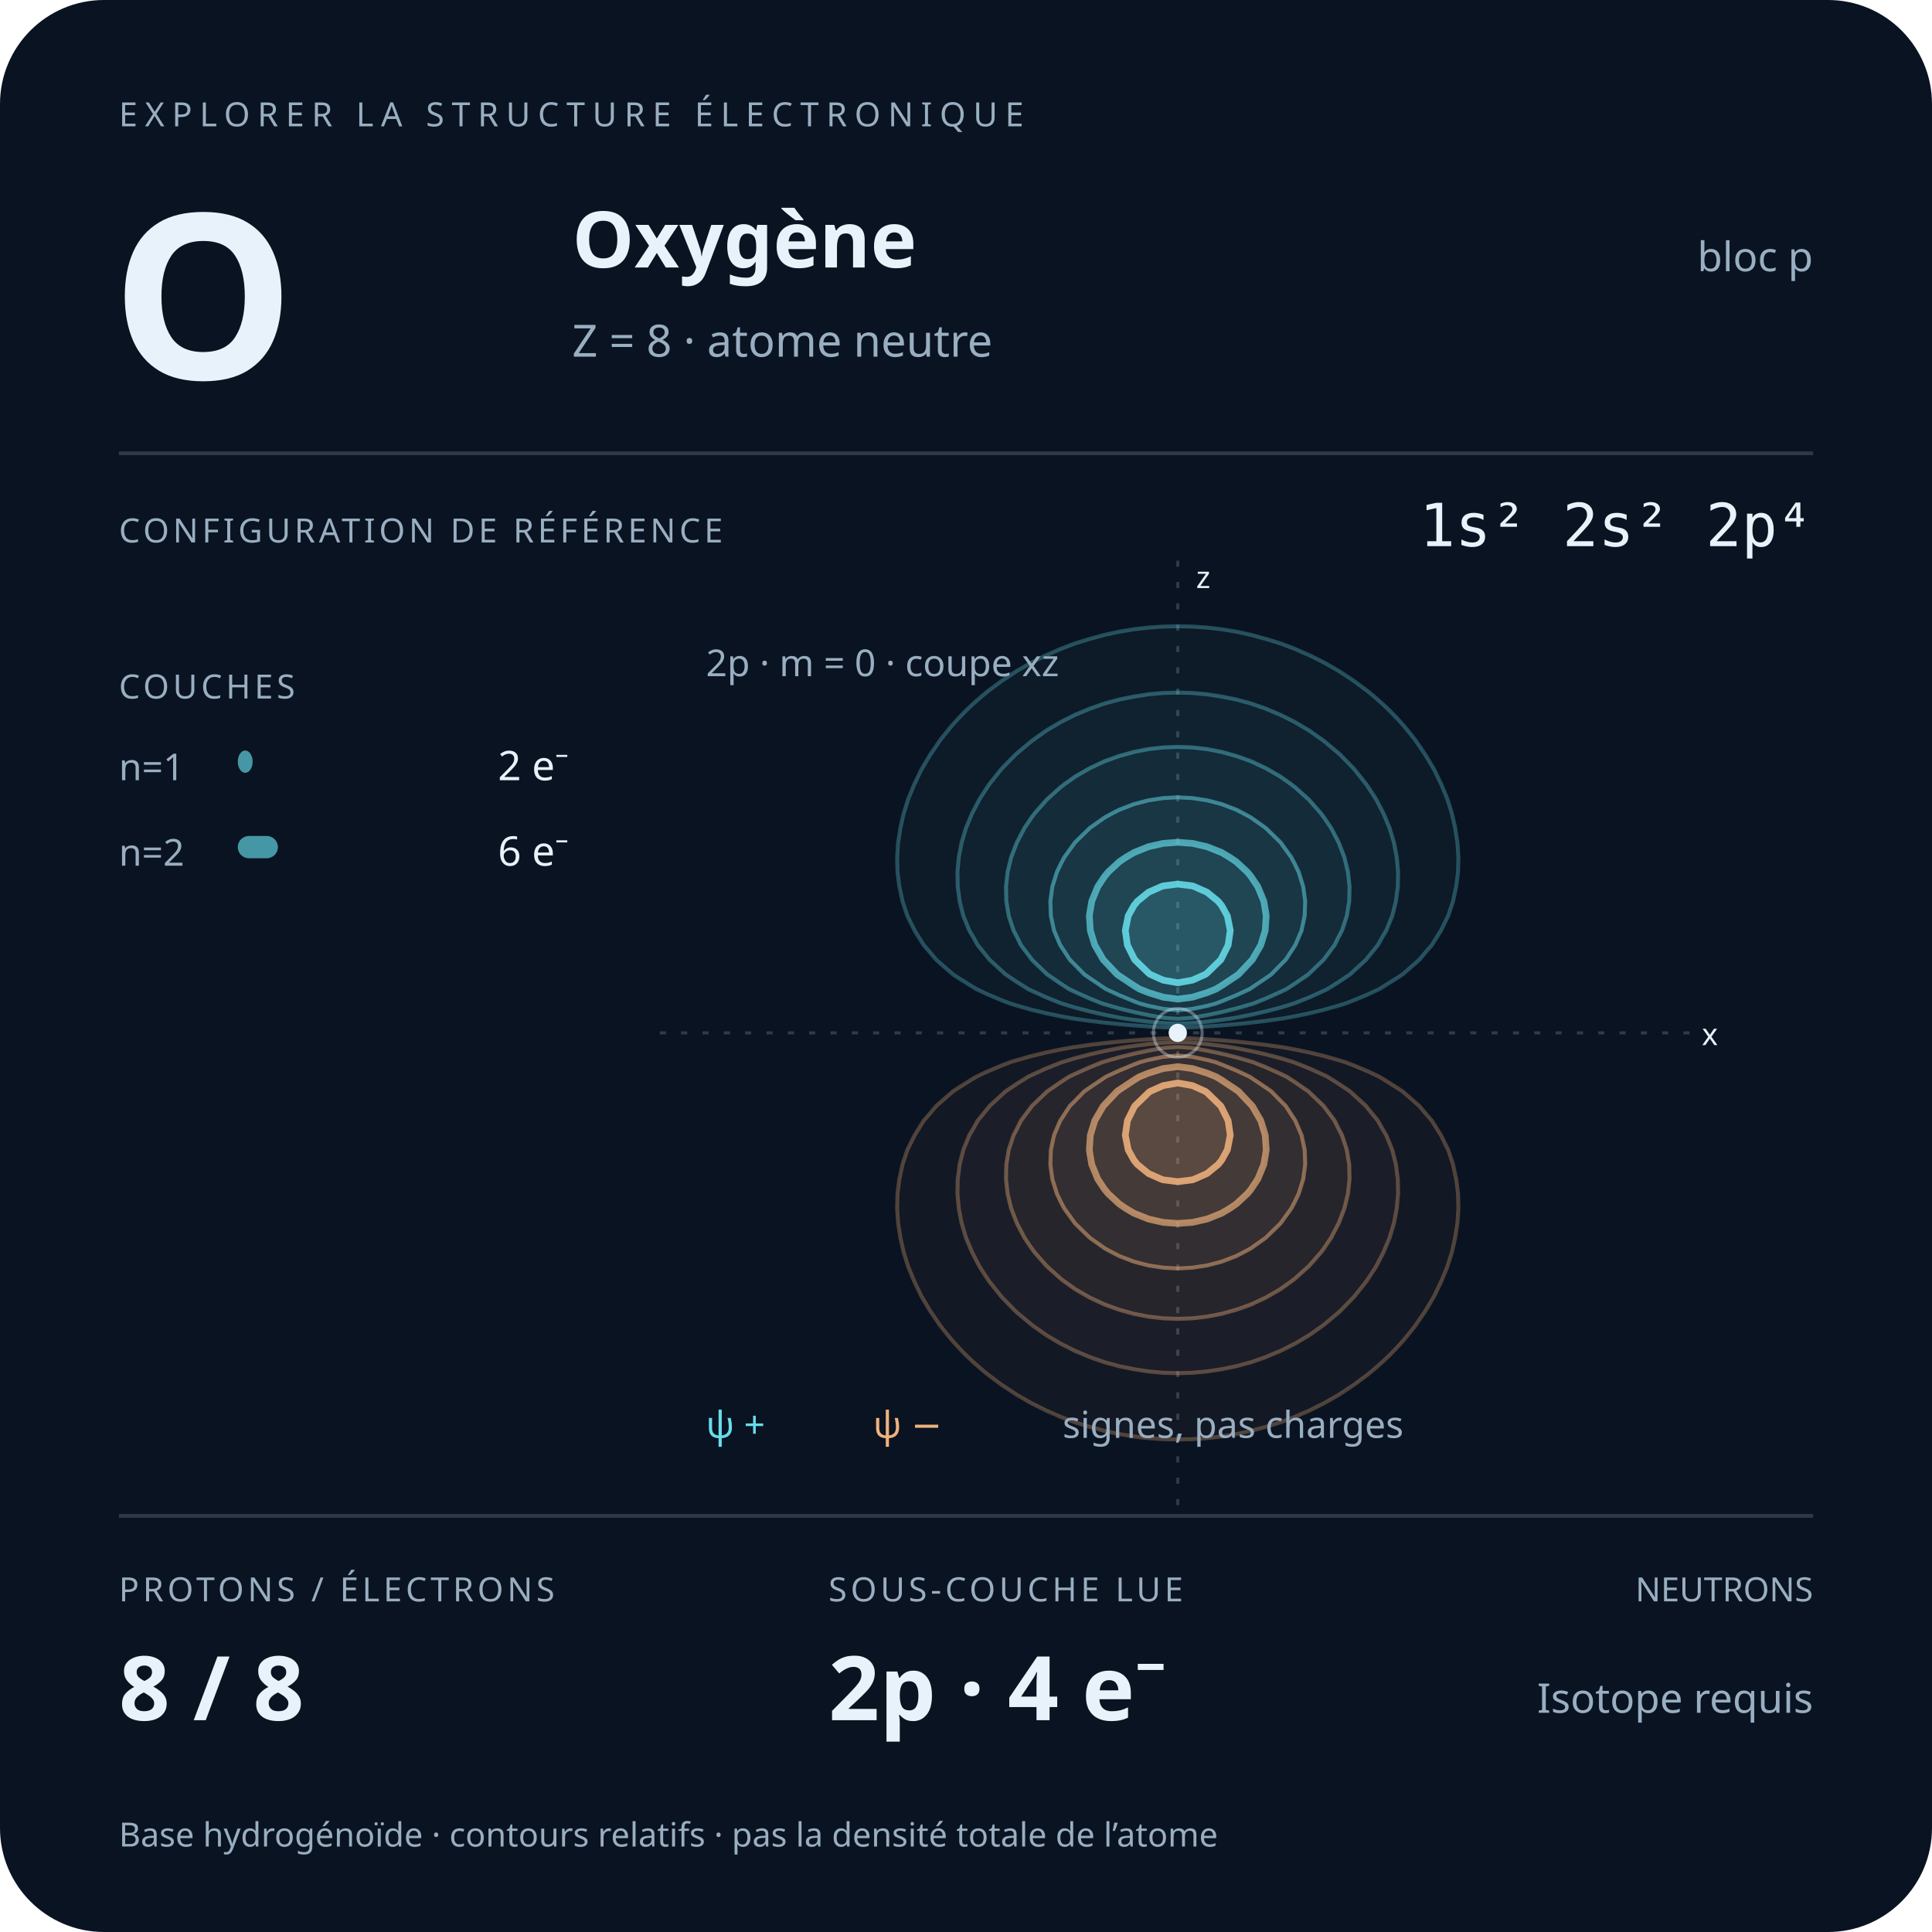
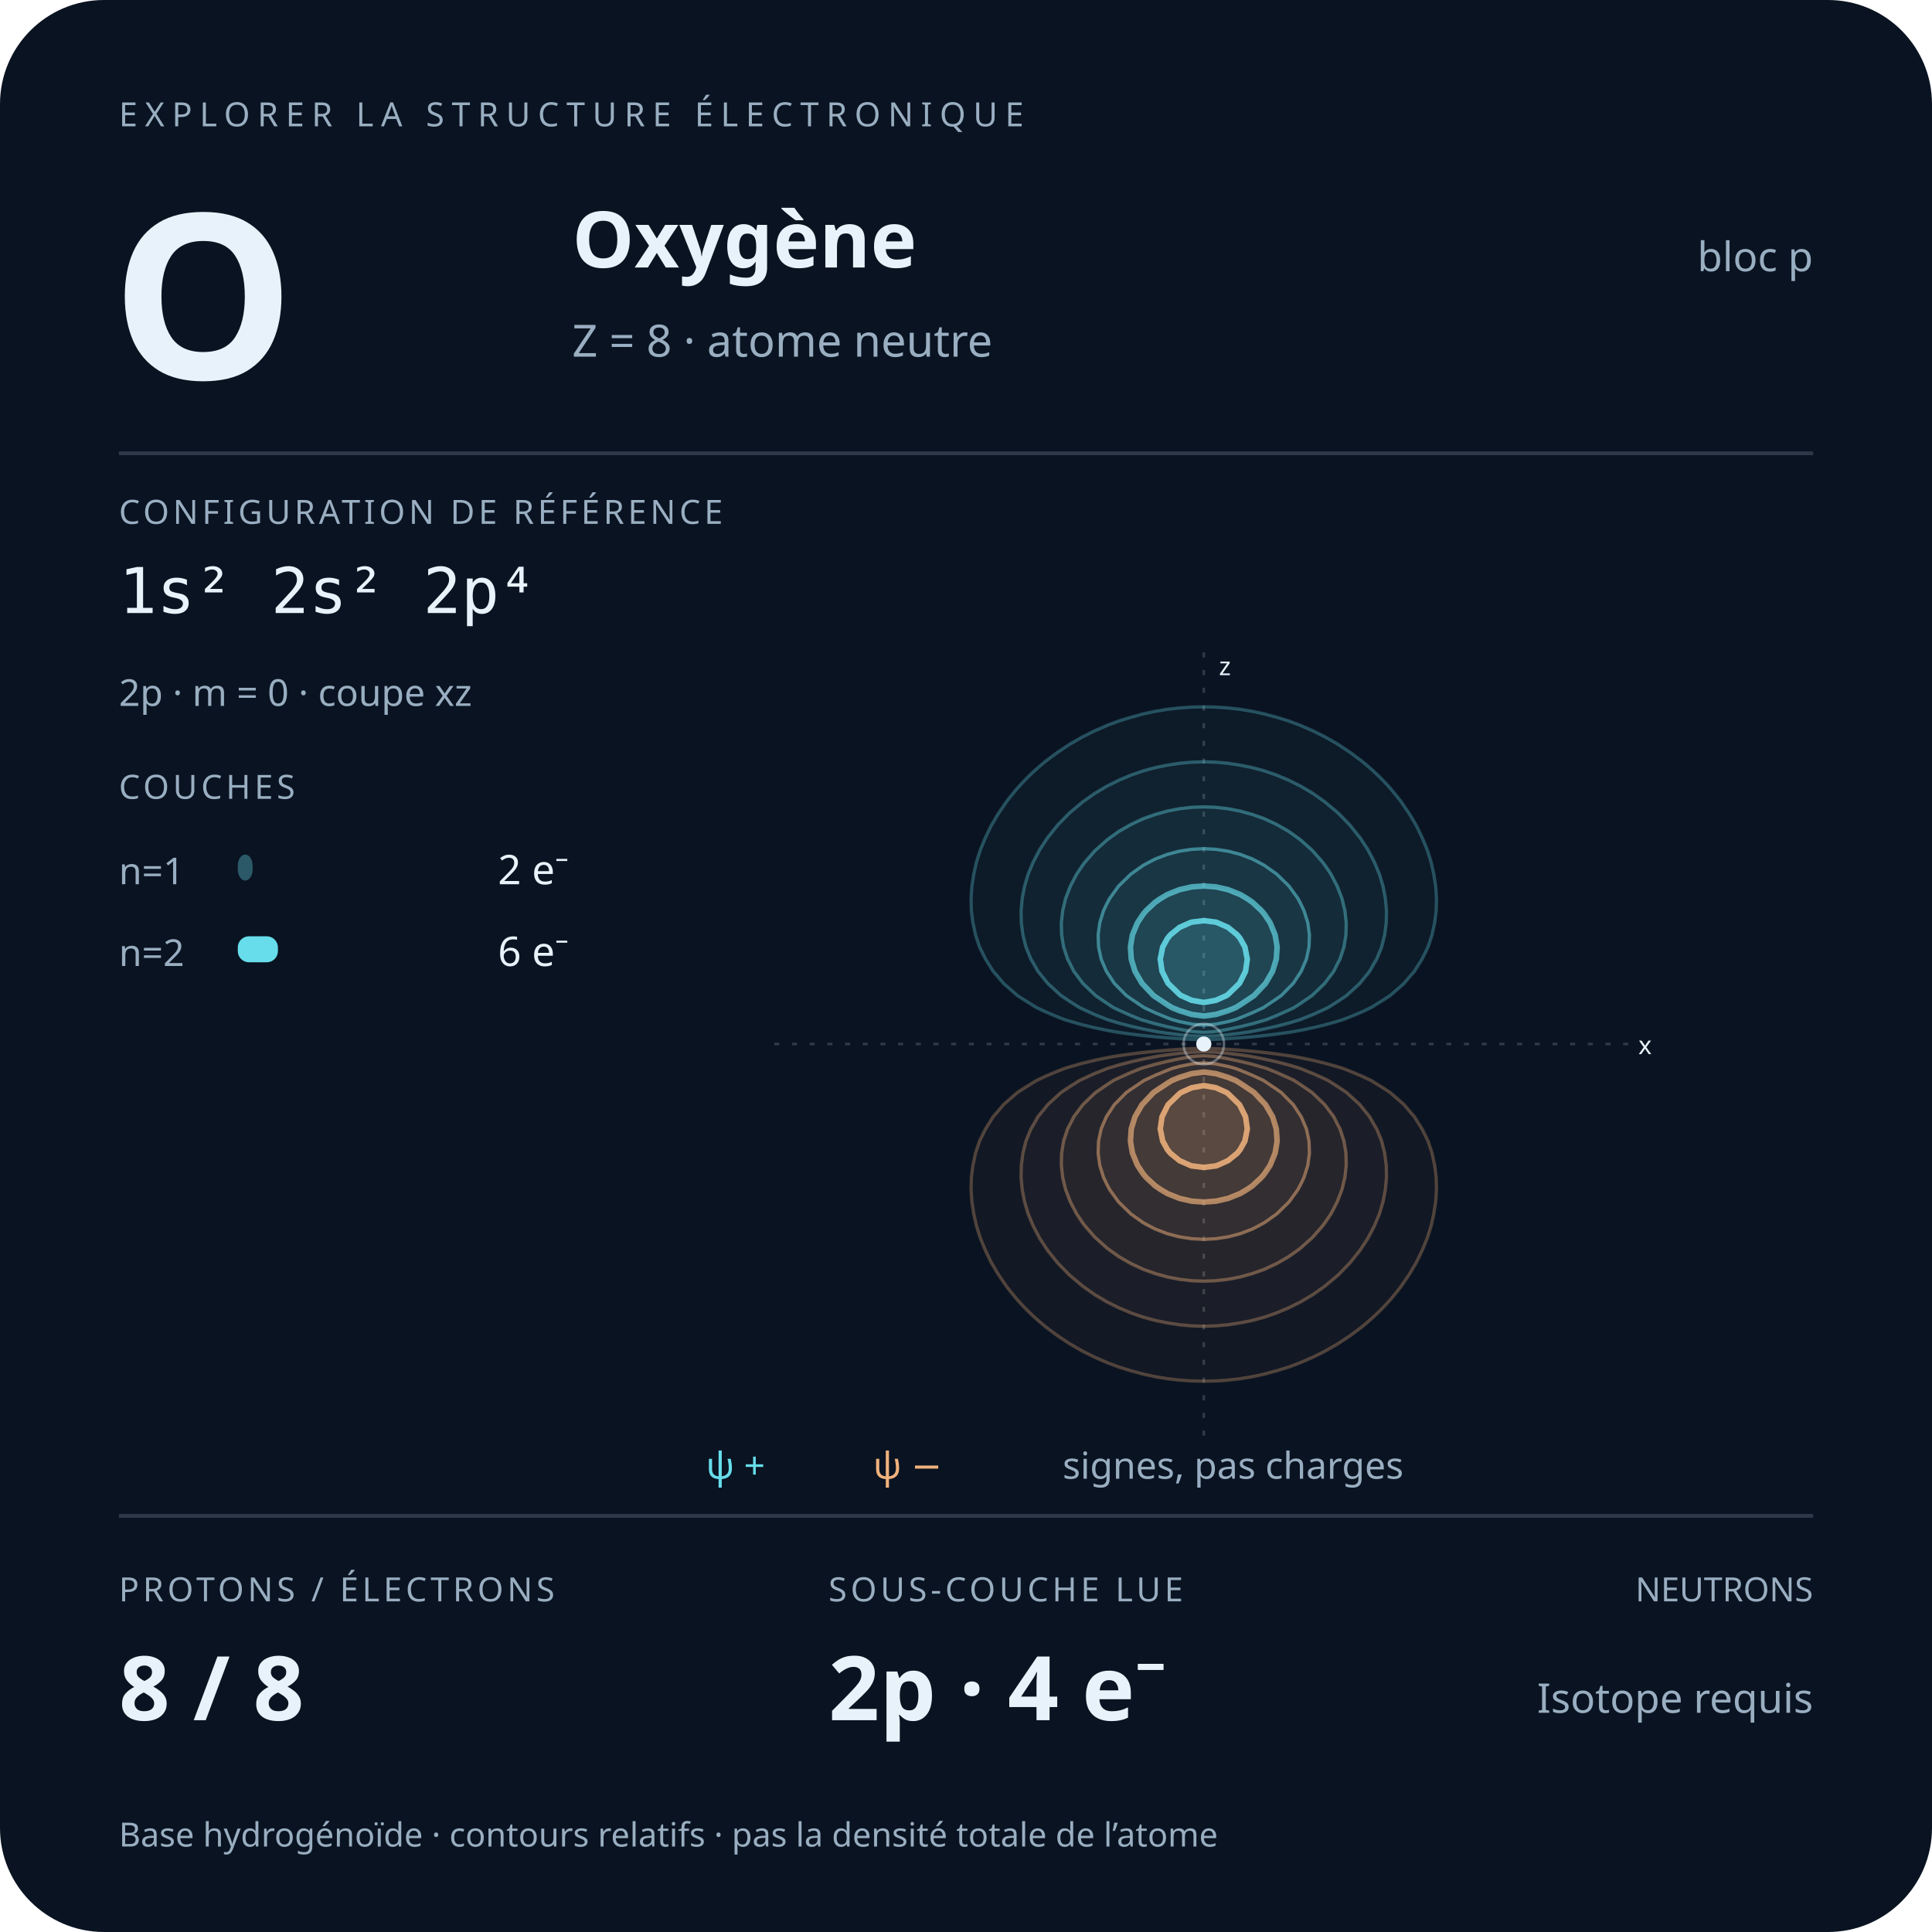
<svg role="img" aria-label="Analyseur atomique : Oxygène" viewBox="0 0 520 520" style="display:block;width:100%;height:100%;color:#e8f2fa;font-family:ui-sans-serif,system-ui,sans-serif">
  <rect width="520" height="520" rx="28" fill="#0a1321" />
  <g fill="#e8f2fa">
    <text x="32" y="34" fill="#99aec1" font-size="9" letter-spacing="2">EXPLORER LA STRUCTURE ÉLECTRONIQUE</text>
    <text x="30" y="102" font-size="62" font-weight="650">O</text>
    <text x="154" y="72" font-size="21" font-weight="600">Oxygène</text>
    <text x="154" y="96" font-size="12" fill="#99aec1">Z = 8 · atome neutre</text>
    <text x="488" y="73" text-anchor="end" font-size="11" fill="#99aec1">bloc p</text>
  </g>
  <g>
    <path d="M32 122H488" stroke="#99aec1" stroke-opacity=".25" />
-     <text x="32" y="146" font-size="9" letter-spacing="1" fill="#99aec1">CONFIGURATION DE RÉFÉRENCE</text>
-     <text x="488" y="147" text-anchor="end" fill="#e8f2fa" font-size="16" font-family="ui-monospace,monospace">1s² 2s² 2p⁴</text>
+     <text x="32" y="141" font-size="9" letter-spacing="1" fill="#99aec1">CONFIGURATION DE RÉFÉRENCE</text>
+     <text x="32" y="165" fill="#e8f2fa" font-size="17" font-family="ui-monospace,monospace">1s² 2s² 2p⁴</text>
  </g>
  <g fill="#99aec1">
-     <text x="32" y="188" font-size="9" letter-spacing="1">COUCHES</text>
-     <g transform="translate(32 210)">
+     <text x="32" y="215" font-size="9" letter-spacing="1">COUCHES</text>
+     <g transform="translate(32 238)">
      <text font-size="10">n=1</text>
-       <rect x="32" y="-8" width="4" height="6" rx="3" fill="#67ddeb" fill-opacity=".65" />
+       <rect x="32" y="-8" width="4" height="7" rx="3" fill="#67ddeb" fill-opacity="0.35" />
      <text x="102" font-size="11" fill="#e8f2fa">2 e⁻</text>
    </g>
-     <g transform="translate(32 233)">
+     <g transform="translate(32 260)">
      <text font-size="10">n=2</text>
-       <rect x="32" y="-8" width="10.8" height="6" rx="3" fill="#67ddeb" fill-opacity=".65" />
+       <rect x="32" y="-8" width="10.8" height="7" rx="3" fill="#67ddeb" fill-opacity="1" />
      <text x="102" font-size="11" fill="#e8f2fa">6 e⁻</text>
    </g>
  </g>
-   <g transform="translate(317 278) scale(.82)">
+   <g transform="translate(324 281) scale(.68)">
    <g data-science-layer="atomic-orbital" data-scientific-status="hydrogenic-basis-not-total-density" opacity="1">
      <g stroke="currentColor" stroke-opacity=".18" fill="none">
        <path d="M-170 0H170M0-155V155" stroke-dasharray="2 5" />
        <text x="172" y="4" fill="currentColor" stroke="none" font-size="10">x</text>
        <text x="6" y="-146" fill="currentColor" stroke="none" font-size="10">z</text>
      </g>
      <path d="M-33.60 -4.60L-34.95 -4.80L-38.40 -5.44L-43.20 -6.43L-48.00 -7.59L-52.80 -8.95L-54.94 -9.60L-57.60 -10.62L-62.40 -12.63L-66.17 -14.40L-67.20 -15.03L-72.00 -18.03L-73.78 -19.20L-76.80 -21.82L-79.28 -24.00L-81.60 -26.76L-83.38 -28.80L-86.38 -33.60L-86.40 -33.64L-88.76 -38.40L-90.36 -43.20L-91.20 -47.18L-91.40 -48.00L-92.00 -52.80L-92.12 -57.60L-91.80 -62.40L-91.20 -66.21L-91.06 -67.20L-89.98 -72.00L-88.46 -76.80L-86.48 -81.60L-86.40 -81.76L-84.17 -86.40L-81.60 -90.73L-81.32 -91.20L-78.04 -96.00L-76.80 -97.59L-74.19 -100.80L-72.00 -103.22L-69.70 -105.60L-67.20 -107.99L-64.45 -110.40L-62.40 -112.10L-58.24 -115.20L-57.60 -115.66L-52.80 -118.82L-50.73 -120.00L-48.00 -121.57L-43.20 -123.96L-41.24 -124.80L-38.40 -126.06L-33.60 -127.87L-28.80 -129.35L-27.81 -129.60L-24.00 -130.65L-19.20 -131.69L-14.40 -132.48L-9.60 -133.03L-4.80 -133.36L0.00 -133.46L4.80 -133.36L9.60 -133.03L14.40 -132.48L19.20 -131.69L24.00 -130.65L27.81 -129.60L28.80 -129.35L33.60 -127.87L38.40 -126.06L41.24 -124.80L43.20 -123.96L48.00 -121.57L50.73 -120.00L52.80 -118.82L57.60 -115.66L58.24 -115.20L62.40 -112.10L64.45 -110.40L67.20 -107.99L69.70 -105.60L72.00 -103.22L74.19 -100.80L76.80 -97.59L78.04 -96.00L81.32 -91.20L81.60 -90.73L84.17 -86.40L86.40 -81.76L86.48 -81.60L88.46 -76.80L89.98 -72.00L91.06 -67.20L91.20 -66.21L91.80 -62.40L92.12 -57.60L92.00 -52.80L91.40 -48.00L91.20 -47.18L90.36 -43.20L88.76 -38.40L86.40 -33.64L86.38 -33.60L83.38 -28.80L81.60 -26.76L79.28 -24.00L76.80 -21.82L73.78 -19.20L72.00 -18.03L67.20 -15.03L66.17 -14.40L62.40 -12.63L57.60 -10.62L54.94 -9.60L52.80 -8.95L48.00 -7.59L43.20 -6.43L38.40 -5.44L34.95 -4.80L33.60 -4.60L28.80 -3.92L24.00 -3.34L19.20 -2.85L14.40 -2.44L9.60 -2.10L4.80 -1.83L0.00 -1.71L-4.80 -1.83L-9.60 -2.10L-14.40 -2.44L-19.20 -2.85L-24.00 -3.34L-28.80 -3.92L-33.60 -4.60Z" fill="#67ddeb" fill-rule="evenodd" fill-opacity="0.037" stroke="#67ddeb" stroke-width="1.3" stroke-opacity="0.294" />
      <path d="M-14.40 -4.26L-18.14 -4.80L-19.20 -5.00L-24.00 -5.94L-28.80 -7.02L-33.60 -8.27L-38.02 -9.60L-38.40 -9.75L-43.20 -11.66L-48.00 -13.85L-49.16 -14.40L-52.80 -16.69L-56.55 -19.20L-57.60 -20.17L-61.79 -24.00L-62.40 -24.79L-65.67 -28.80L-67.20 -31.54L-68.44 -33.60L-70.40 -38.40L-71.61 -43.20L-72.00 -46.29L-72.24 -48.00L-72.33 -52.80L-72.00 -56.32L-71.89 -57.60L-70.97 -62.40L-69.54 -67.20L-67.53 -72.00L-67.20 -72.64L-65.03 -76.80L-62.40 -80.83L-61.88 -81.60L-58.05 -86.40L-57.60 -86.91L-53.41 -91.20L-52.80 -91.77L-48.00 -95.78L-47.71 -96.00L-43.20 -99.19L-40.50 -100.80L-38.40 -102.04L-33.60 -104.44L-30.80 -105.60L-28.80 -106.45L-24.00 -108.12L-19.20 -109.42L-14.40 -110.39L-14.34 -110.40L-9.60 -111.13L-4.80 -111.57L0.00 -111.71L4.80 -111.57L9.60 -111.13L14.34 -110.40L14.40 -110.39L19.20 -109.42L24.00 -108.12L28.80 -106.45L30.80 -105.60L33.60 -104.44L38.40 -102.04L40.50 -100.80L43.20 -99.19L47.71 -96.00L48.00 -95.78L52.80 -91.77L53.41 -91.20L57.60 -86.91L58.05 -86.40L61.88 -81.60L62.40 -80.83L65.03 -76.80L67.20 -72.64L67.53 -72.00L69.54 -67.20L70.97 -62.40L71.89 -57.60L72.00 -56.32L72.33 -52.80L72.24 -48.00L72.00 -46.29L71.61 -43.20L70.40 -38.40L68.44 -33.60L67.20 -31.54L65.67 -28.80L62.40 -24.79L61.79 -24.00L57.60 -20.17L56.55 -19.20L52.80 -16.69L49.16 -14.40L48.00 -13.85L43.20 -11.66L38.40 -9.75L38.02 -9.60L33.60 -8.27L28.80 -7.02L24.00 -5.94L19.20 -5.00L18.14 -4.80L14.40 -4.26L9.60 -3.66L4.80 -3.21L0.00 -3.00L-4.80 -3.21L-9.60 -3.66L-14.40 -4.26Z" fill="#67ddeb" fill-rule="evenodd" fill-opacity="0.042" stroke="#67ddeb" stroke-width="1.3" stroke-opacity="0.324" />
      <path d="M0.00 -4.61L-2.95 -4.80L-4.80 -4.97L-9.60 -5.82L-14.40 -6.83L-19.20 -8.01L-24.00 -9.39L-24.72 -9.60L-28.80 -11.24L-33.60 -13.39L-35.74 -14.40L-38.40 -16.14L-42.87 -19.20L-43.20 -19.52L-47.88 -24.00L-48.00 -24.18L-51.47 -28.80L-52.80 -31.51L-53.91 -33.60L-55.49 -38.40L-56.28 -43.20L-56.39 -48.00L-55.86 -52.80L-54.70 -57.60L-52.85 -62.40L-52.80 -62.50L-50.36 -67.20L-48.00 -70.69L-47.03 -72.00L-43.20 -76.36L-42.76 -76.80L-38.40 -80.70L-37.22 -81.60L-33.60 -84.17L-29.73 -86.40L-28.80 -86.92L-24.00 -89.17L-19.20 -90.88L-18.01 -91.20L-14.40 -92.21L-9.60 -93.14L-4.80 -93.69L0.00 -93.87L4.80 -93.69L9.60 -93.14L14.40 -92.21L18.01 -91.20L19.20 -90.88L24.00 -89.17L28.80 -86.92L29.73 -86.40L33.60 -84.17L37.22 -81.60L38.40 -80.70L42.76 -76.80L43.20 -76.36L47.03 -72.00L48.00 -70.69L50.36 -67.20L52.80 -62.50L52.85 -62.40L54.70 -57.60L55.86 -52.80L56.39 -48.00L56.28 -43.20L55.49 -38.40L53.91 -33.60L52.80 -31.51L51.47 -28.80L48.00 -24.18L47.88 -24.00L43.20 -19.52L42.87 -19.20L38.40 -16.14L35.74 -14.40L33.60 -13.39L28.80 -11.24L24.72 -9.60L24.00 -9.39L19.20 -8.01L14.40 -6.83L9.60 -5.82L4.80 -4.97L2.95 -4.80L0.00 -4.61Z" fill="#67ddeb" fill-rule="evenodd" fill-opacity="0.051" stroke="#67ddeb" stroke-width="1.3" stroke-opacity="0.384" />
      <path d="M-9.60 -8.86L-12.39 -9.60L-14.40 -10.37L-19.20 -12.35L-23.63 -14.40L-24.00 -14.65L-28.80 -17.88L-30.70 -19.20L-33.60 -22.17L-35.43 -24.00L-38.40 -28.54L-38.58 -28.80L-40.63 -33.60L-41.66 -38.40L-41.83 -43.20L-41.18 -48.00L-39.68 -52.80L-38.40 -55.47L-37.28 -57.60L-33.82 -62.40L-33.60 -62.65L-28.93 -67.20L-28.80 -67.31L-24.00 -70.71L-21.62 -72.00L-19.20 -73.25L-14.40 -75.09L-9.60 -76.34L-6.53 -76.80L-4.80 -77.07L0.00 -77.32L4.80 -77.07L6.53 -76.80L9.60 -76.34L14.40 -75.09L19.20 -73.25L21.62 -72.00L24.00 -70.71L28.80 -67.31L28.93 -67.20L33.60 -62.65L33.82 -62.40L37.28 -57.60L38.40 -55.47L39.68 -52.80L41.18 -48.00L41.83 -43.20L41.66 -38.40L40.63 -33.60L38.58 -28.80L38.40 -28.54L35.43 -24.00L33.60 -22.17L30.70 -19.20L28.80 -17.88L24.00 -14.65L23.63 -14.40L19.20 -12.35L14.40 -10.37L12.39 -9.60L9.60 -8.86L4.80 -7.87L0.00 -7.43L-4.80 -7.87L-9.60 -8.86Z" fill="#67ddeb" fill-rule="evenodd" fill-opacity="0.067" stroke="#67ddeb" stroke-width="1.3" stroke-opacity="0.496" />
      <path d="M-9.60 -13.20L-12.58 -14.40L-14.40 -15.51L-19.20 -18.70L-19.92 -19.20L-24.00 -23.53L-24.45 -24.00L-27.24 -28.80L-28.71 -33.60L-28.80 -35.06L-29.03 -38.40L-28.80 -39.91L-28.24 -43.20L-26.26 -48.00L-24.00 -51.39L-22.83 -52.80L-19.20 -56.16L-17.08 -57.60L-14.40 -59.19L-9.60 -61.11L-4.80 -62.20L-2.06 -62.40L0.00 -62.55L2.06 -62.40L4.80 -62.20L9.60 -61.11L14.40 -59.19L17.08 -57.60L19.20 -56.16L22.83 -52.80L24.00 -51.39L26.26 -48.00L28.24 -43.20L28.80 -39.91L29.03 -38.40L28.80 -35.06L28.71 -33.60L27.24 -28.80L24.45 -24.00L24.00 -23.53L19.92 -19.20L19.20 -18.70L14.40 -15.51L12.58 -14.40L9.60 -13.20L4.80 -11.71L0.00 -11.08L-4.80 -11.71L-9.60 -13.20Z" fill="#67ddeb" fill-rule="evenodd" fill-opacity="0.093" stroke="#67ddeb" stroke-width="2.2" stroke-opacity="0.664" />
      <path d="M-4.80 -17.30L-9.05 -19.20L-9.60 -19.61L-14.12 -24.00L-14.40 -24.51L-16.53 -28.80L-17.23 -33.60L-16.27 -38.40L-14.40 -41.78L-13.25 -43.20L-9.60 -46.17L-5.46 -48.00L-4.80 -48.24L0.00 -48.84L4.80 -48.24L5.46 -48.00L9.60 -46.17L13.25 -43.20L14.40 -41.78L16.27 -38.40L17.23 -33.60L16.53 -28.80L14.40 -24.51L14.12 -24.00L9.60 -19.61L9.05 -19.20L4.80 -17.30L0.00 -16.44L-4.80 -17.30Z" fill="#67ddeb" fill-rule="evenodd" fill-opacity="0.124" stroke="#67ddeb" stroke-width="2.2" stroke-opacity="0.872" />
      <path d="M-24.00 130.65L-27.81 129.60L-28.80 129.35L-33.60 127.87L-38.40 126.06L-41.24 124.80L-43.20 123.96L-48.00 121.57L-50.73 120.00L-52.80 118.82L-57.60 115.66L-58.24 115.20L-62.40 112.10L-64.45 110.40L-67.20 107.99L-69.70 105.60L-72.00 103.22L-74.19 100.80L-76.80 97.59L-78.04 96.00L-81.32 91.20L-81.60 90.73L-84.17 86.40L-86.40 81.76L-86.48 81.60L-88.46 76.80L-89.98 72.00L-91.06 67.20L-91.20 66.21L-91.80 62.40L-92.12 57.60L-92.00 52.80L-91.40 48.00L-91.20 47.18L-90.36 43.20L-88.76 38.40L-86.40 33.64L-86.38 33.60L-83.38 28.80L-81.60 26.76L-79.28 24.00L-76.80 21.82L-73.78 19.20L-72.00 18.03L-67.20 15.03L-66.17 14.40L-62.40 12.63L-57.60 10.62L-54.94 9.60L-52.80 8.95L-48.00 7.59L-43.20 6.43L-38.40 5.44L-34.95 4.80L-33.60 4.60L-28.80 3.92L-24.00 3.34L-19.20 2.85L-14.40 2.44L-9.60 2.10L-4.80 1.83L0.00 1.71L4.80 1.83L9.60 2.10L14.40 2.44L19.20 2.85L24.00 3.34L28.80 3.92L33.60 4.60L34.95 4.80L38.40 5.44L43.20 6.43L48.00 7.59L52.80 8.95L54.94 9.60L57.60 10.62L62.40 12.63L66.17 14.40L67.20 15.03L72.00 18.03L73.78 19.20L76.80 21.82L79.28 24.00L81.60 26.76L83.38 28.80L86.38 33.60L86.40 33.64L88.76 38.40L90.36 43.20L91.20 47.18L91.40 48.00L92.00 52.80L92.12 57.60L91.80 62.40L91.20 66.21L91.06 67.20L89.98 72.00L88.46 76.80L86.48 81.60L86.40 81.76L84.17 86.40L81.60 90.73L81.32 91.20L78.04 96.00L76.80 97.59L74.19 100.80L72.00 103.22L69.70 105.60L67.20 107.99L64.45 110.40L62.40 112.10L58.24 115.20L57.60 115.66L52.80 118.82L50.73 120.00L48.00 121.57L43.20 123.96L41.24 124.80L38.40 126.06L33.60 127.87L28.80 129.35L27.81 129.60L24.00 130.65L19.20 131.69L14.40 132.48L9.60 133.03L4.80 133.36L0.00 133.46L-4.80 133.36L-9.60 133.03L-14.40 132.48L-19.20 131.69L-24.00 130.65Z" fill="#efb27c" fill-rule="evenodd" fill-opacity="0.037" stroke="#efb27c" stroke-width="1.3" stroke-opacity="0.294" />
      <path d="M-9.60 111.13L-14.34 110.40L-14.40 110.39L-19.20 109.42L-24.00 108.12L-28.80 106.45L-30.80 105.60L-33.60 104.44L-38.40 102.04L-40.50 100.80L-43.20 99.19L-47.71 96.00L-48.00 95.78L-52.80 91.77L-53.41 91.20L-57.60 86.91L-58.05 86.40L-61.88 81.60L-62.40 80.83L-65.03 76.80L-67.20 72.64L-67.53 72.00L-69.54 67.20L-70.97 62.40L-71.89 57.60L-72.00 56.32L-72.33 52.80L-72.24 48.00L-72.00 46.29L-71.61 43.20L-70.40 38.40L-68.44 33.60L-67.20 31.54L-65.67 28.80L-62.40 24.79L-61.79 24.00L-57.60 20.17L-56.55 19.20L-52.80 16.69L-49.16 14.40L-48.00 13.85L-43.20 11.66L-38.40 9.75L-38.02 9.60L-33.60 8.27L-28.80 7.02L-24.00 5.94L-19.20 5.00L-18.14 4.80L-14.40 4.26L-9.60 3.66L-4.80 3.21L0.00 3.00L4.80 3.21L9.60 3.66L14.40 4.26L18.14 4.80L19.20 5.00L24.00 5.94L28.80 7.02L33.60 8.27L38.02 9.60L38.40 9.75L43.20 11.66L48.00 13.85L49.16 14.40L52.80 16.69L56.55 19.20L57.60 20.17L61.79 24.00L62.40 24.79L65.67 28.80L67.20 31.54L68.44 33.60L70.40 38.40L71.61 43.20L72.00 46.29L72.24 48.00L72.33 52.80L72.00 56.32L71.89 57.60L70.97 62.40L69.54 67.20L67.53 72.00L67.20 72.64L65.03 76.80L62.40 80.83L61.88 81.60L58.05 86.40L57.60 86.91L53.41 91.20L52.80 91.77L48.00 95.78L47.71 96.00L43.20 99.19L40.50 100.80L38.40 102.04L33.60 104.44L30.80 105.60L28.80 106.45L24.00 108.12L19.20 109.42L14.40 110.39L14.34 110.40L9.60 111.13L4.80 111.57L0.00 111.71L-4.80 111.57L-9.60 111.13Z" fill="#efb27c" fill-rule="evenodd" fill-opacity="0.042" stroke="#efb27c" stroke-width="1.3" stroke-opacity="0.324" />
      <path d="M-14.40 92.21L-18.01 91.20L-19.20 90.88L-24.00 89.17L-28.80 86.92L-29.73 86.40L-33.60 84.17L-37.22 81.60L-38.40 80.70L-42.76 76.80L-43.20 76.36L-47.03 72.00L-48.00 70.69L-50.36 67.20L-52.80 62.50L-52.85 62.40L-54.70 57.60L-55.86 52.80L-56.39 48.00L-56.28 43.20L-55.49 38.40L-53.91 33.60L-52.80 31.51L-51.47 28.80L-48.00 24.18L-47.88 24.00L-43.20 19.52L-42.87 19.20L-38.40 16.14L-35.74 14.40L-33.60 13.39L-28.80 11.24L-24.72 9.60L-24.00 9.39L-19.20 8.01L-14.40 6.83L-9.60 5.82L-4.80 4.97L-2.95 4.80L0.00 4.61L2.95 4.80L4.80 4.97L9.60 5.82L14.40 6.83L19.20 8.01L24.00 9.39L24.72 9.60L28.80 11.24L33.60 13.39L35.74 14.40L38.40 16.14L42.87 19.20L43.20 19.52L47.88 24.00L48.00 24.18L51.47 28.80L52.80 31.51L53.91 33.60L55.49 38.40L56.28 43.20L56.39 48.00L55.86 52.80L54.70 57.60L52.85 62.40L52.80 62.50L50.36 67.20L48.00 70.69L47.03 72.00L43.20 76.36L42.76 76.80L38.40 80.70L37.22 81.60L33.60 84.17L29.73 86.40L28.80 86.92L24.00 89.17L19.20 90.88L18.01 91.20L14.40 92.21L9.60 93.14L4.80 93.69L0.00 93.87L-4.80 93.69L-9.60 93.14L-14.40 92.21Z" fill="#efb27c" fill-rule="evenodd" fill-opacity="0.051" stroke="#efb27c" stroke-width="1.3" stroke-opacity="0.384" />
      <path d="M-4.80 77.07L-6.53 76.80L-9.60 76.34L-14.40 75.09L-19.20 73.25L-21.62 72.00L-24.00 70.71L-28.80 67.31L-28.93 67.20L-33.60 62.65L-33.82 62.40L-37.28 57.60L-38.40 55.47L-39.68 52.80L-41.18 48.00L-41.83 43.20L-41.66 38.40L-40.63 33.60L-38.58 28.80L-38.40 28.54L-35.43 24.00L-33.60 22.17L-30.70 19.20L-28.80 17.88L-24.00 14.65L-23.63 14.40L-19.20 12.35L-14.40 10.37L-12.39 9.60L-9.60 8.86L-4.80 7.87L0.00 7.43L4.80 7.87L9.60 8.86L12.39 9.60L14.40 10.37L19.20 12.35L23.63 14.40L24.00 14.65L28.80 17.88L30.70 19.20L33.60 22.17L35.43 24.00L38.40 28.54L38.58 28.80L40.63 33.60L41.66 38.40L41.83 43.20L41.18 48.00L39.68 52.80L38.40 55.47L37.28 57.60L33.82 62.40L33.60 62.65L28.93 67.20L28.80 67.31L24.00 70.71L21.62 72.00L19.20 73.25L14.40 75.09L9.60 76.34L6.53 76.80L4.80 77.07L0.00 77.32L-4.80 77.07Z" fill="#efb27c" fill-rule="evenodd" fill-opacity="0.067" stroke="#efb27c" stroke-width="1.3" stroke-opacity="0.496" />
      <path d="M0.00 62.55L-2.06 62.40L-4.80 62.20L-9.60 61.11L-14.40 59.19L-17.08 57.60L-19.20 56.16L-22.83 52.80L-24.00 51.39L-26.26 48.00L-28.24 43.20L-28.80 39.91L-29.03 38.40L-28.80 35.06L-28.71 33.60L-27.24 28.80L-24.45 24.00L-24.00 23.53L-19.92 19.20L-19.20 18.70L-14.40 15.51L-12.58 14.40L-9.60 13.20L-4.80 11.71L0.00 11.08L4.80 11.71L9.60 13.20L12.58 14.40L14.40 15.51L19.20 18.70L19.92 19.20L24.00 23.53L24.45 24.00L27.24 28.80L28.71 33.60L28.80 35.06L29.03 38.40L28.80 39.91L28.24 43.20L26.26 48.00L24.00 51.39L22.83 52.80L19.20 56.16L17.08 57.60L14.40 59.19L9.60 61.11L4.80 62.20L2.06 62.40L0.00 62.55Z" fill="#efb27c" fill-rule="evenodd" fill-opacity="0.093" stroke="#efb27c" stroke-width="2.2" stroke-opacity="0.664" />
      <path d="M-4.80 48.24L-5.46 48.00L-9.60 46.17L-13.25 43.20L-14.40 41.78L-16.27 38.40L-17.23 33.60L-16.53 28.80L-14.40 24.51L-14.12 24.00L-9.60 19.61L-9.05 19.20L-4.80 17.30L0.00 16.44L4.80 17.30L9.05 19.20L9.60 19.61L14.12 24.00L14.40 24.51L16.53 28.80L17.23 33.60L16.27 38.40L14.40 41.78L13.25 43.20L9.60 46.17L5.46 48.00L4.80 48.24L0.00 48.84L-4.80 48.24Z" fill="#efb27c" fill-rule="evenodd" fill-opacity="0.124" stroke="#efb27c" stroke-width="2.2" stroke-opacity="0.872" />
      <g data-atomic-sublayer="nucleus">
        <circle r="3" fill="currentColor" />
        <circle r="8" fill="none" stroke="currentColor" stroke-opacity=".35" />
      </g>
    </g>
  </g>
  <g font-size="10" fill="#99aec1">
-     <text x="190" y="182">2p · m = 0 · coupe xz</text>
-     <text x="190" y="387" fill="#67ddeb">ψ +</text>
-     <text x="235" y="387" fill="#efb27c">ψ −</text>
-     <text x="286" y="387">signes, pas charges</text>
+     <text x="32" y="190">2p · m = 0 · coupe xz</text>
+     <text x="190" y="398" fill="#67ddeb">ψ +</text>
+     <text x="235" y="398" fill="#efb27c">ψ −</text>
+     <text x="286" y="398">signes, pas charges</text>
  </g>
  <g fill="#e8f2fa">
    <path d="M32 408H488" stroke="#99aec1" stroke-opacity=".25" />
    <text x="32" y="431" font-size="9" letter-spacing="1" fill="#99aec1">PROTONS / ÉLECTRONS</text>
    <text x="32" y="463" font-size="24" font-weight="600">8 / 8</text>
    <text x="223" y="431" font-size="9" letter-spacing="1" fill="#99aec1">SOUS-COUCHE LUE</text>
    <text x="223" y="463" font-size="24" font-weight="600">2p · 4 e⁻</text>
    <text x="488" y="431" text-anchor="end" font-size="9" fill="#99aec1">NEUTRONS</text>
    <text x="488" y="461" text-anchor="end" font-size="11" fill="#99aec1">Isotope requis</text>
  </g>
  <text x="32" y="497" fill="#99aec1" font-size="9">Base hydrogénoïde · contours relatifs · pas la densité totale de l’atome</text>
</svg>
